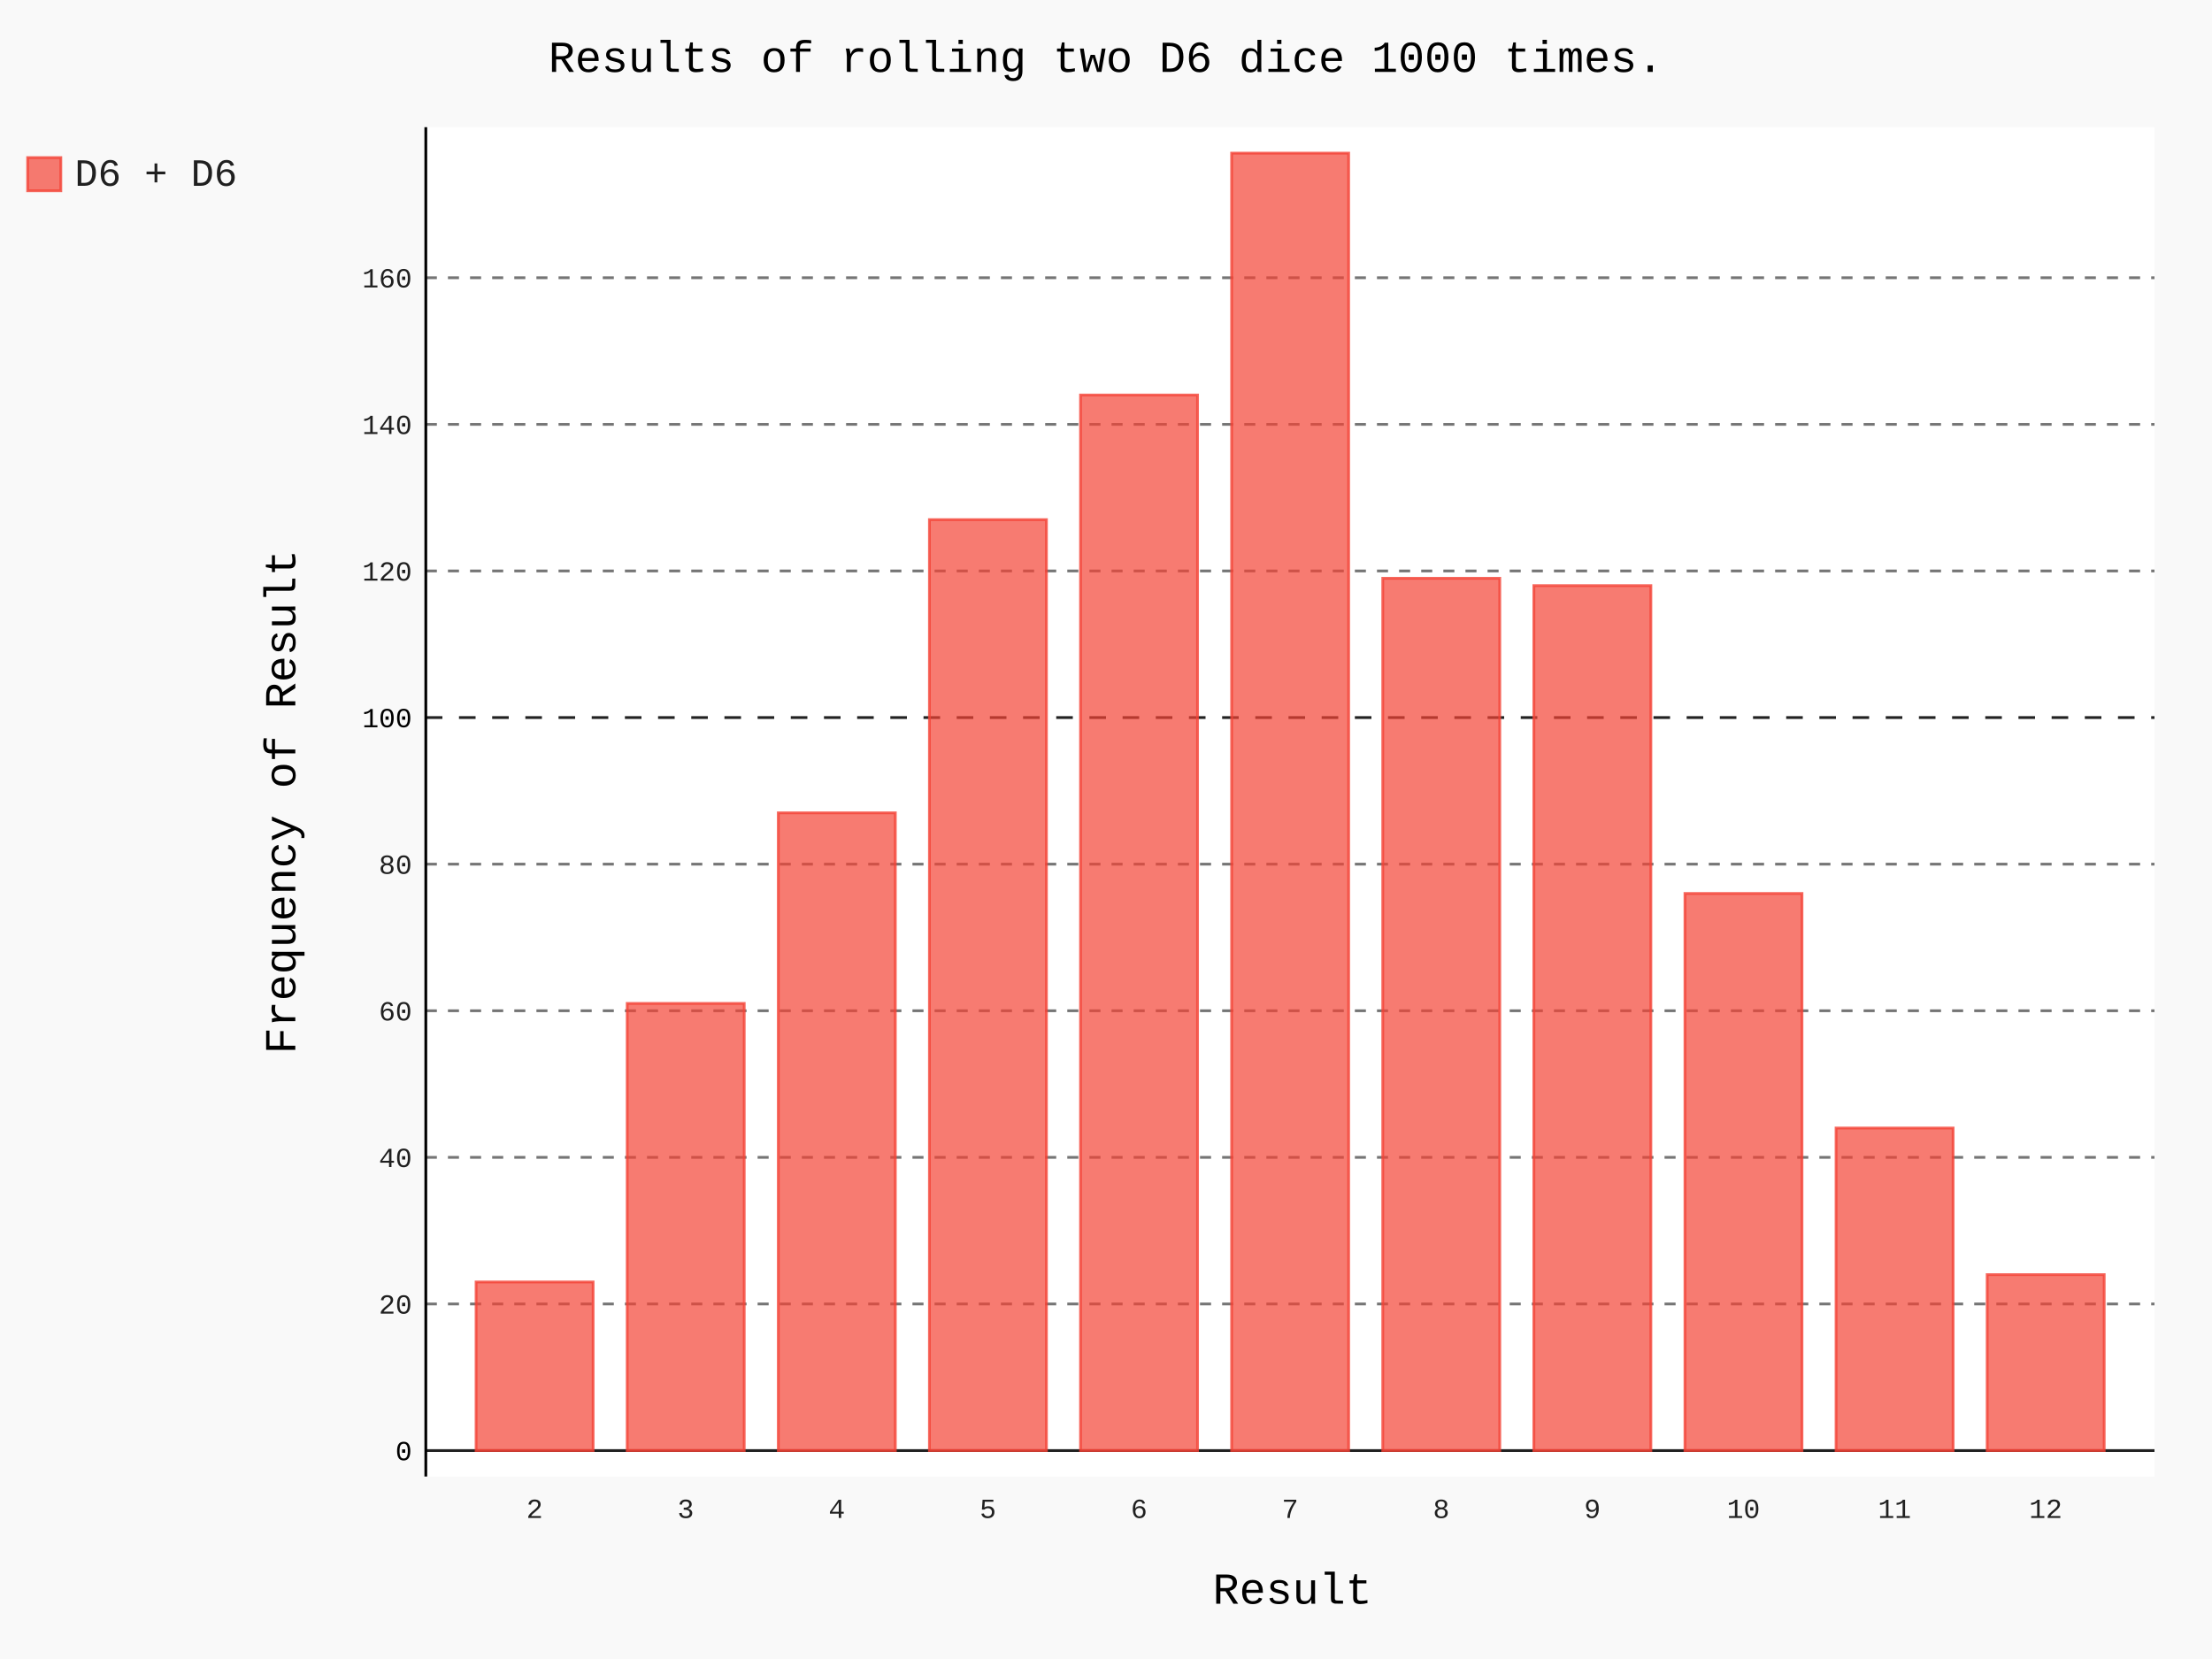
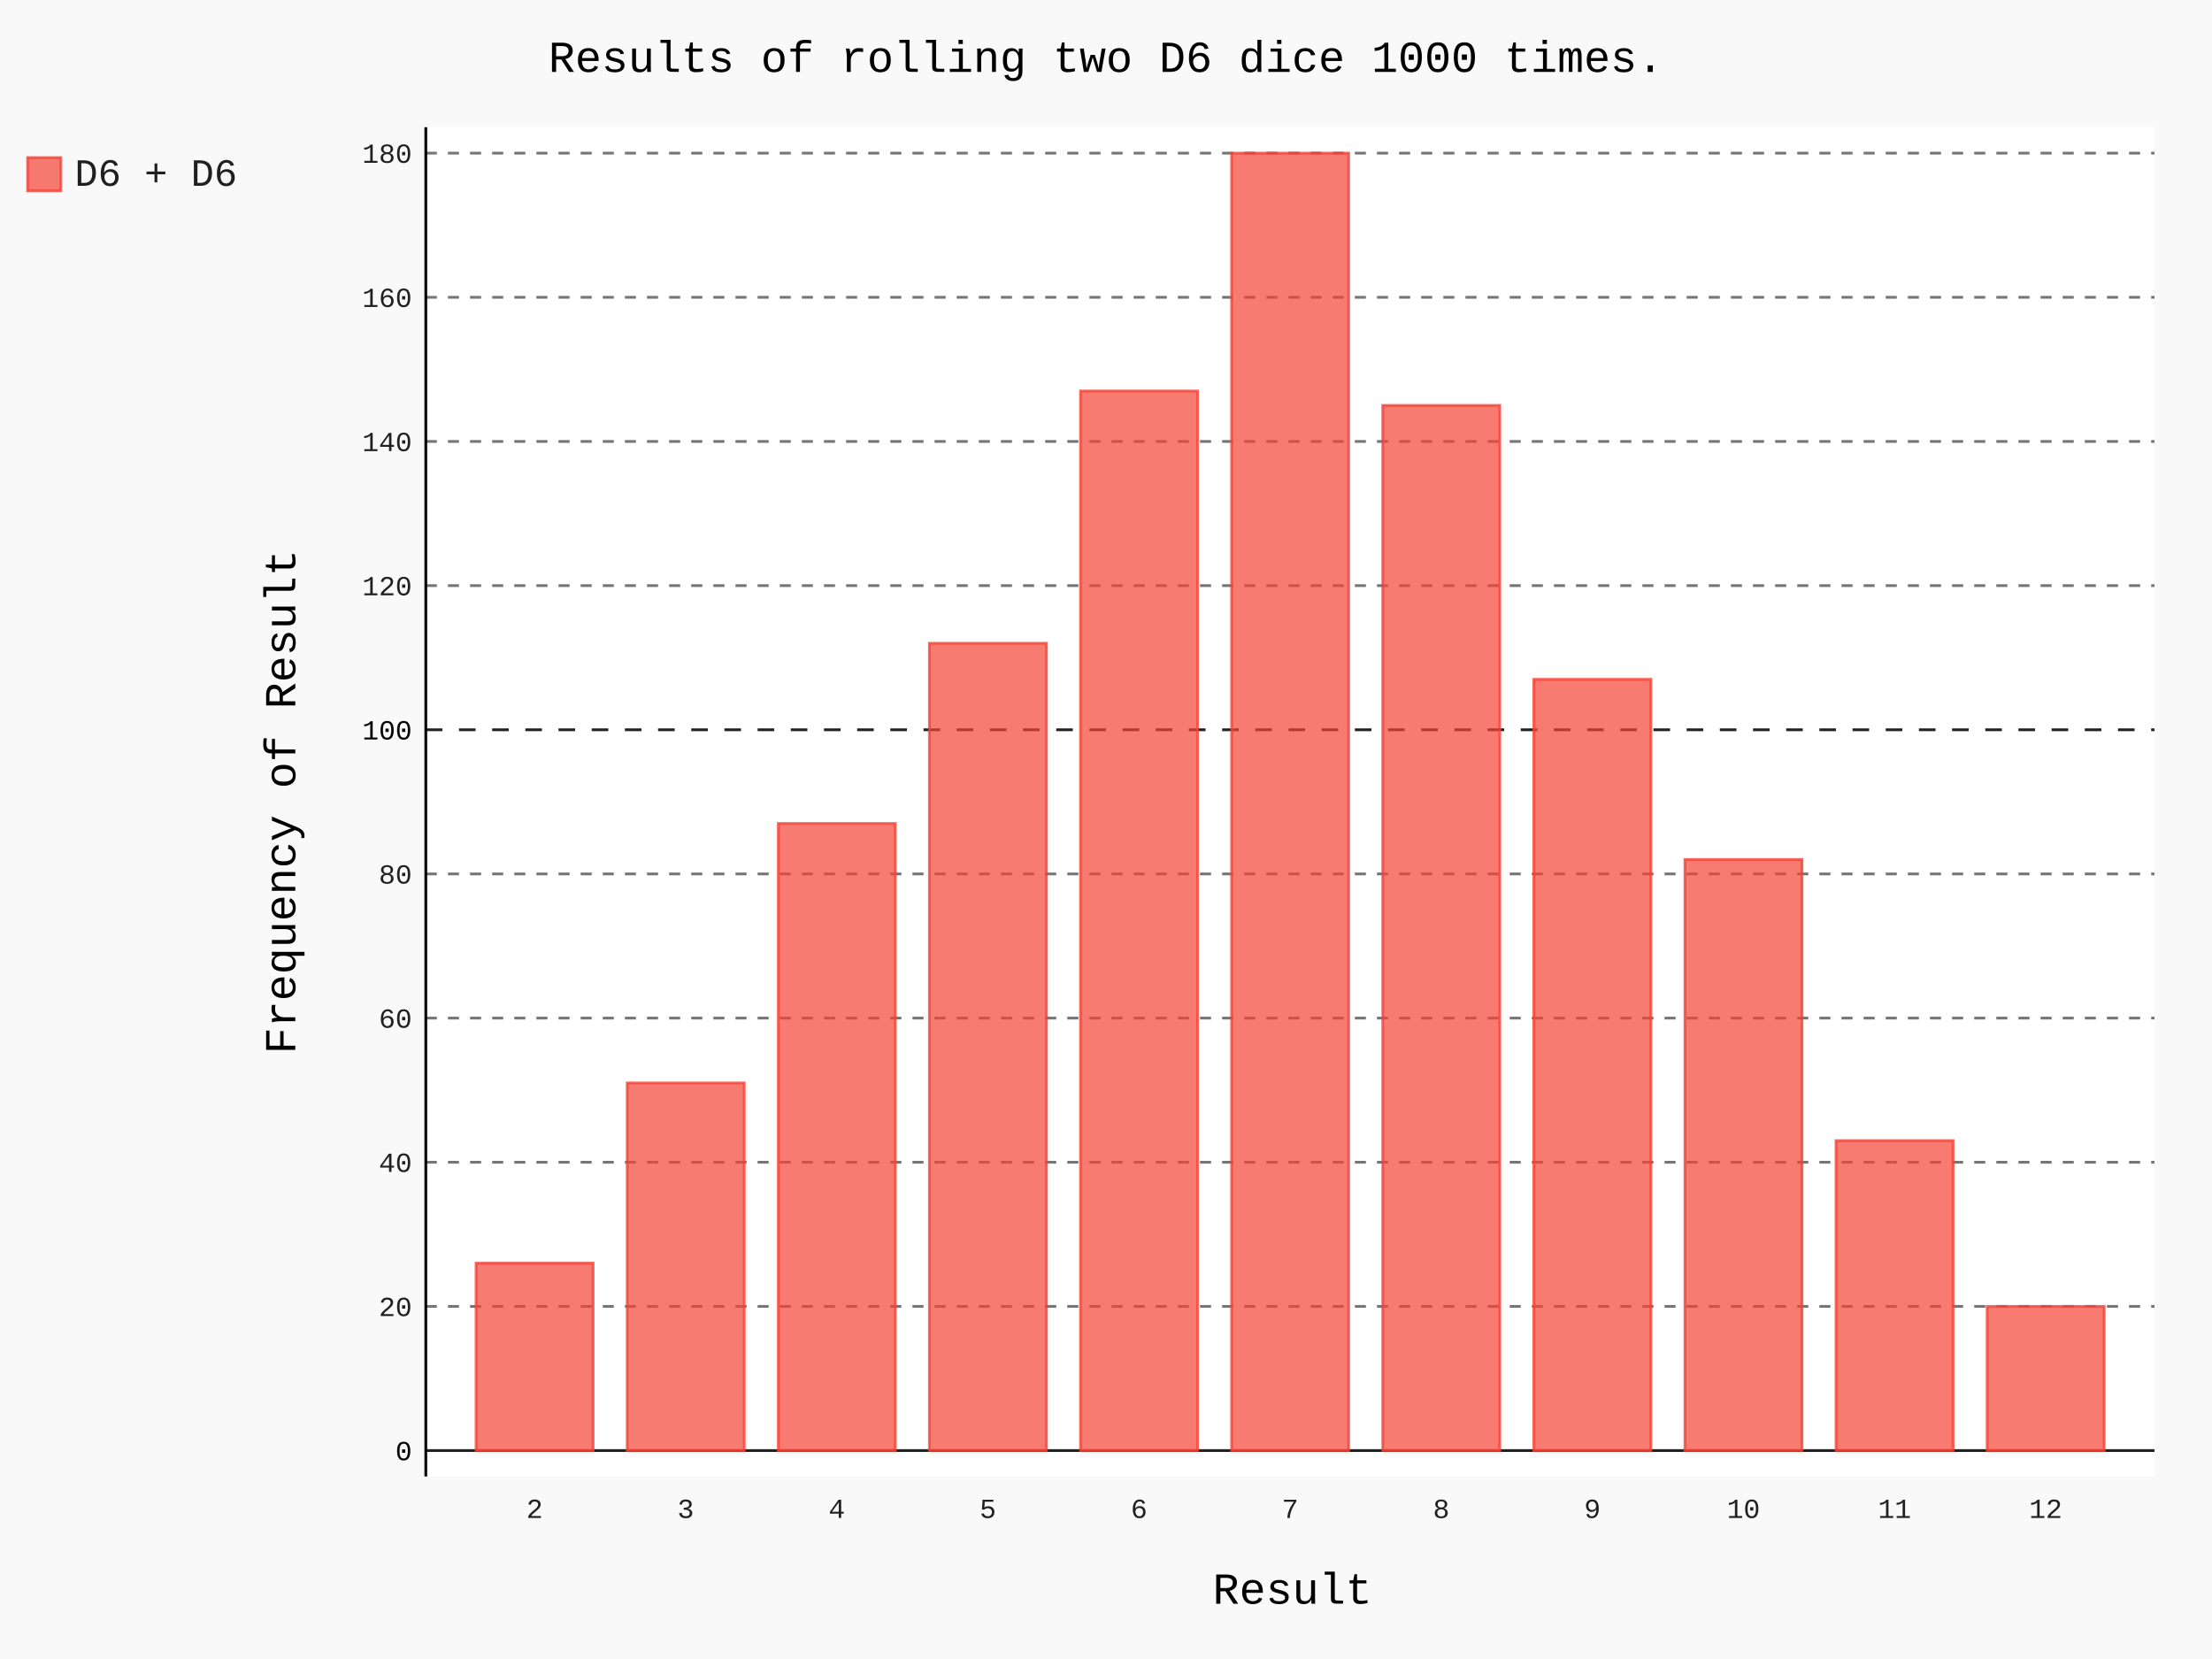
- <svg xmlns="http://www.w3.org/2000/svg" class="pygal-chart" id="chart-179a48d8-e7b9-4542-9c89-6f162271047a" viewBox="0 0 800 600">
+ <svg xmlns="http://www.w3.org/2000/svg" class="pygal-chart" id="chart-a9da81e6-5b3d-45bb-9a6d-844a43e3cbbd" viewBox="0 0 800 600">
  <defs>
-     <style type="text/css">#chart-179a48d8-e7b9-4542-9c89-6f162271047a{-webkit-user-select:none;-webkit-font-smoothing:antialiased;font-family:Consolas,"Liberation Mono",Menlo,Courier,monospace}#chart-179a48d8-e7b9-4542-9c89-6f162271047a .title{font-family:Consolas,"Liberation Mono",Menlo,Courier,monospace;font-size:16px}#chart-179a48d8-e7b9-4542-9c89-6f162271047a .legends .legend text{font-family:Consolas,"Liberation Mono",Menlo,Courier,monospace;font-size:14px}#chart-179a48d8-e7b9-4542-9c89-6f162271047a .axis text{font-family:Consolas,"Liberation Mono",Menlo,Courier,monospace;font-size:10px}#chart-179a48d8-e7b9-4542-9c89-6f162271047a .axis text.major{font-family:Consolas,"Liberation Mono",Menlo,Courier,monospace;font-size:10px}#chart-179a48d8-e7b9-4542-9c89-6f162271047a .text-overlay text.value{font-family:Consolas,"Liberation Mono",Menlo,Courier,monospace;font-size:16px}#chart-179a48d8-e7b9-4542-9c89-6f162271047a .text-overlay text.label{font-family:Consolas,"Liberation Mono",Menlo,Courier,monospace;font-size:10px}#chart-179a48d8-e7b9-4542-9c89-6f162271047a .tooltip{font-family:Consolas,"Liberation Mono",Menlo,Courier,monospace;font-size:14px}#chart-179a48d8-e7b9-4542-9c89-6f162271047a text.no_data{font-family:Consolas,"Liberation Mono",Menlo,Courier,monospace;font-size:64px}
- #chart-179a48d8-e7b9-4542-9c89-6f162271047a{background-color:rgba(249,249,249,1)}#chart-179a48d8-e7b9-4542-9c89-6f162271047a path,#chart-179a48d8-e7b9-4542-9c89-6f162271047a line,#chart-179a48d8-e7b9-4542-9c89-6f162271047a rect,#chart-179a48d8-e7b9-4542-9c89-6f162271047a circle{-webkit-transition:150ms;-moz-transition:150ms;transition:150ms}#chart-179a48d8-e7b9-4542-9c89-6f162271047a .graph &gt; .background{fill:rgba(249,249,249,1)}#chart-179a48d8-e7b9-4542-9c89-6f162271047a .plot &gt; .background{fill:rgba(255,255,255,1)}#chart-179a48d8-e7b9-4542-9c89-6f162271047a .graph{fill:rgba(0,0,0,.87)}#chart-179a48d8-e7b9-4542-9c89-6f162271047a text.no_data{fill:rgba(0,0,0,1)}#chart-179a48d8-e7b9-4542-9c89-6f162271047a .title{fill:rgba(0,0,0,1)}#chart-179a48d8-e7b9-4542-9c89-6f162271047a .legends .legend text{fill:rgba(0,0,0,.87)}#chart-179a48d8-e7b9-4542-9c89-6f162271047a .legends .legend:hover text{fill:rgba(0,0,0,1)}#chart-179a48d8-e7b9-4542-9c89-6f162271047a .axis .line{stroke:rgba(0,0,0,1)}#chart-179a48d8-e7b9-4542-9c89-6f162271047a .axis .guide.line{stroke:rgba(0,0,0,.54)}#chart-179a48d8-e7b9-4542-9c89-6f162271047a .axis .major.line{stroke:rgba(0,0,0,.87)}#chart-179a48d8-e7b9-4542-9c89-6f162271047a .axis text.major{fill:rgba(0,0,0,1)}#chart-179a48d8-e7b9-4542-9c89-6f162271047a .axis.y .guides:hover .guide.line,#chart-179a48d8-e7b9-4542-9c89-6f162271047a .line-graph .axis.x .guides:hover .guide.line,#chart-179a48d8-e7b9-4542-9c89-6f162271047a .stackedline-graph .axis.x .guides:hover .guide.line,#chart-179a48d8-e7b9-4542-9c89-6f162271047a .xy-graph .axis.x .guides:hover .guide.line{stroke:rgba(0,0,0,1)}#chart-179a48d8-e7b9-4542-9c89-6f162271047a .axis .guides:hover text{fill:rgba(0,0,0,1)}#chart-179a48d8-e7b9-4542-9c89-6f162271047a .reactive{fill-opacity:.7;stroke-opacity:.8}#chart-179a48d8-e7b9-4542-9c89-6f162271047a .ci{stroke:rgba(0,0,0,.87)}#chart-179a48d8-e7b9-4542-9c89-6f162271047a .reactive.active,#chart-179a48d8-e7b9-4542-9c89-6f162271047a .active .reactive{fill-opacity:.8;stroke-opacity:.9;stroke-width:4}#chart-179a48d8-e7b9-4542-9c89-6f162271047a .ci .reactive.active{stroke-width:1.5}#chart-179a48d8-e7b9-4542-9c89-6f162271047a .series text{fill:rgba(0,0,0,1)}#chart-179a48d8-e7b9-4542-9c89-6f162271047a .tooltip rect{fill:rgba(255,255,255,1);stroke:rgba(0,0,0,1);-webkit-transition:opacity 150ms;-moz-transition:opacity 150ms;transition:opacity 150ms}#chart-179a48d8-e7b9-4542-9c89-6f162271047a .tooltip .label{fill:rgba(0,0,0,.87)}#chart-179a48d8-e7b9-4542-9c89-6f162271047a .tooltip .label{fill:rgba(0,0,0,.87)}#chart-179a48d8-e7b9-4542-9c89-6f162271047a .tooltip .legend{font-size:.8em;fill:rgba(0,0,0,.54)}#chart-179a48d8-e7b9-4542-9c89-6f162271047a .tooltip .x_label{font-size:.6em;fill:rgba(0,0,0,1)}#chart-179a48d8-e7b9-4542-9c89-6f162271047a .tooltip .xlink{font-size:.5em;text-decoration:underline}#chart-179a48d8-e7b9-4542-9c89-6f162271047a .tooltip .value{font-size:1.5em}#chart-179a48d8-e7b9-4542-9c89-6f162271047a .bound{font-size:.5em}#chart-179a48d8-e7b9-4542-9c89-6f162271047a .max-value{font-size:.75em;fill:rgba(0,0,0,.54)}#chart-179a48d8-e7b9-4542-9c89-6f162271047a .map-element{fill:rgba(255,255,255,1);stroke:rgba(0,0,0,.54) !important}#chart-179a48d8-e7b9-4542-9c89-6f162271047a .map-element .reactive{fill-opacity:inherit;stroke-opacity:inherit}#chart-179a48d8-e7b9-4542-9c89-6f162271047a .color-0,#chart-179a48d8-e7b9-4542-9c89-6f162271047a .color-0 a:visited{stroke:#F44336;fill:#F44336}#chart-179a48d8-e7b9-4542-9c89-6f162271047a .text-overlay .color-0 text{fill:black}
- #chart-179a48d8-e7b9-4542-9c89-6f162271047a text.no_data{text-anchor:middle}#chart-179a48d8-e7b9-4542-9c89-6f162271047a .guide.line{fill:none}#chart-179a48d8-e7b9-4542-9c89-6f162271047a .centered{text-anchor:middle}#chart-179a48d8-e7b9-4542-9c89-6f162271047a .title{text-anchor:middle}#chart-179a48d8-e7b9-4542-9c89-6f162271047a .legends .legend text{fill-opacity:1}#chart-179a48d8-e7b9-4542-9c89-6f162271047a .axis.x text{text-anchor:middle}#chart-179a48d8-e7b9-4542-9c89-6f162271047a .axis.x:not(.web) text[transform]{text-anchor:start}#chart-179a48d8-e7b9-4542-9c89-6f162271047a .axis.x:not(.web) text[transform].backwards{text-anchor:end}#chart-179a48d8-e7b9-4542-9c89-6f162271047a .axis.y text{text-anchor:end}#chart-179a48d8-e7b9-4542-9c89-6f162271047a .axis.y text[transform].backwards{text-anchor:start}#chart-179a48d8-e7b9-4542-9c89-6f162271047a .axis.y2 text{text-anchor:start}#chart-179a48d8-e7b9-4542-9c89-6f162271047a .axis.y2 text[transform].backwards{text-anchor:end}#chart-179a48d8-e7b9-4542-9c89-6f162271047a .axis .guide.line{stroke-dasharray:4,4}#chart-179a48d8-e7b9-4542-9c89-6f162271047a .axis .major.guide.line{stroke-dasharray:6,6}#chart-179a48d8-e7b9-4542-9c89-6f162271047a .horizontal .axis.y .guide.line,#chart-179a48d8-e7b9-4542-9c89-6f162271047a .horizontal .axis.y2 .guide.line,#chart-179a48d8-e7b9-4542-9c89-6f162271047a .vertical .axis.x .guide.line{opacity:0}#chart-179a48d8-e7b9-4542-9c89-6f162271047a .horizontal .axis.always_show .guide.line,#chart-179a48d8-e7b9-4542-9c89-6f162271047a .vertical .axis.always_show .guide.line{opacity:1 !important}#chart-179a48d8-e7b9-4542-9c89-6f162271047a .axis.y .guides:hover .guide.line,#chart-179a48d8-e7b9-4542-9c89-6f162271047a .axis.y2 .guides:hover .guide.line,#chart-179a48d8-e7b9-4542-9c89-6f162271047a .axis.x .guides:hover .guide.line{opacity:1}#chart-179a48d8-e7b9-4542-9c89-6f162271047a .axis .guides:hover text{opacity:1}#chart-179a48d8-e7b9-4542-9c89-6f162271047a .nofill{fill:none}#chart-179a48d8-e7b9-4542-9c89-6f162271047a .subtle-fill{fill-opacity:.2}#chart-179a48d8-e7b9-4542-9c89-6f162271047a .dot{stroke-width:1px;fill-opacity:1}#chart-179a48d8-e7b9-4542-9c89-6f162271047a .dot.active{stroke-width:5px}#chart-179a48d8-e7b9-4542-9c89-6f162271047a .dot.negative{fill:transparent}#chart-179a48d8-e7b9-4542-9c89-6f162271047a text,#chart-179a48d8-e7b9-4542-9c89-6f162271047a tspan{stroke:none !important}#chart-179a48d8-e7b9-4542-9c89-6f162271047a .series text.active{opacity:1}#chart-179a48d8-e7b9-4542-9c89-6f162271047a .tooltip rect{fill-opacity:.95;stroke-width:.5}#chart-179a48d8-e7b9-4542-9c89-6f162271047a .tooltip text{fill-opacity:1}#chart-179a48d8-e7b9-4542-9c89-6f162271047a .showable{visibility:hidden}#chart-179a48d8-e7b9-4542-9c89-6f162271047a .showable.shown{visibility:visible}#chart-179a48d8-e7b9-4542-9c89-6f162271047a .gauge-background{fill:rgba(229,229,229,1);stroke:none}#chart-179a48d8-e7b9-4542-9c89-6f162271047a .bg-lines{stroke:rgba(249,249,249,1);stroke-width:2px}</style>
+     <style type="text/css">#chart-a9da81e6-5b3d-45bb-9a6d-844a43e3cbbd{-webkit-user-select:none;-webkit-font-smoothing:antialiased;font-family:Consolas,"Liberation Mono",Menlo,Courier,monospace}#chart-a9da81e6-5b3d-45bb-9a6d-844a43e3cbbd .title{font-family:Consolas,"Liberation Mono",Menlo,Courier,monospace;font-size:16px}#chart-a9da81e6-5b3d-45bb-9a6d-844a43e3cbbd .legends .legend text{font-family:Consolas,"Liberation Mono",Menlo,Courier,monospace;font-size:14px}#chart-a9da81e6-5b3d-45bb-9a6d-844a43e3cbbd .axis text{font-family:Consolas,"Liberation Mono",Menlo,Courier,monospace;font-size:10px}#chart-a9da81e6-5b3d-45bb-9a6d-844a43e3cbbd .axis text.major{font-family:Consolas,"Liberation Mono",Menlo,Courier,monospace;font-size:10px}#chart-a9da81e6-5b3d-45bb-9a6d-844a43e3cbbd .text-overlay text.value{font-family:Consolas,"Liberation Mono",Menlo,Courier,monospace;font-size:16px}#chart-a9da81e6-5b3d-45bb-9a6d-844a43e3cbbd .text-overlay text.label{font-family:Consolas,"Liberation Mono",Menlo,Courier,monospace;font-size:10px}#chart-a9da81e6-5b3d-45bb-9a6d-844a43e3cbbd .tooltip{font-family:Consolas,"Liberation Mono",Menlo,Courier,monospace;font-size:14px}#chart-a9da81e6-5b3d-45bb-9a6d-844a43e3cbbd text.no_data{font-family:Consolas,"Liberation Mono",Menlo,Courier,monospace;font-size:64px}
+ #chart-a9da81e6-5b3d-45bb-9a6d-844a43e3cbbd{background-color:rgba(249,249,249,1)}#chart-a9da81e6-5b3d-45bb-9a6d-844a43e3cbbd path,#chart-a9da81e6-5b3d-45bb-9a6d-844a43e3cbbd line,#chart-a9da81e6-5b3d-45bb-9a6d-844a43e3cbbd rect,#chart-a9da81e6-5b3d-45bb-9a6d-844a43e3cbbd circle{-webkit-transition:150ms;-moz-transition:150ms;transition:150ms}#chart-a9da81e6-5b3d-45bb-9a6d-844a43e3cbbd .graph &gt; .background{fill:rgba(249,249,249,1)}#chart-a9da81e6-5b3d-45bb-9a6d-844a43e3cbbd .plot &gt; .background{fill:rgba(255,255,255,1)}#chart-a9da81e6-5b3d-45bb-9a6d-844a43e3cbbd .graph{fill:rgba(0,0,0,.87)}#chart-a9da81e6-5b3d-45bb-9a6d-844a43e3cbbd text.no_data{fill:rgba(0,0,0,1)}#chart-a9da81e6-5b3d-45bb-9a6d-844a43e3cbbd .title{fill:rgba(0,0,0,1)}#chart-a9da81e6-5b3d-45bb-9a6d-844a43e3cbbd .legends .legend text{fill:rgba(0,0,0,.87)}#chart-a9da81e6-5b3d-45bb-9a6d-844a43e3cbbd .legends .legend:hover text{fill:rgba(0,0,0,1)}#chart-a9da81e6-5b3d-45bb-9a6d-844a43e3cbbd .axis .line{stroke:rgba(0,0,0,1)}#chart-a9da81e6-5b3d-45bb-9a6d-844a43e3cbbd .axis .guide.line{stroke:rgba(0,0,0,.54)}#chart-a9da81e6-5b3d-45bb-9a6d-844a43e3cbbd .axis .major.line{stroke:rgba(0,0,0,.87)}#chart-a9da81e6-5b3d-45bb-9a6d-844a43e3cbbd .axis text.major{fill:rgba(0,0,0,1)}#chart-a9da81e6-5b3d-45bb-9a6d-844a43e3cbbd .axis.y .guides:hover .guide.line,#chart-a9da81e6-5b3d-45bb-9a6d-844a43e3cbbd .line-graph .axis.x .guides:hover .guide.line,#chart-a9da81e6-5b3d-45bb-9a6d-844a43e3cbbd .stackedline-graph .axis.x .guides:hover .guide.line,#chart-a9da81e6-5b3d-45bb-9a6d-844a43e3cbbd .xy-graph .axis.x .guides:hover .guide.line{stroke:rgba(0,0,0,1)}#chart-a9da81e6-5b3d-45bb-9a6d-844a43e3cbbd .axis .guides:hover text{fill:rgba(0,0,0,1)}#chart-a9da81e6-5b3d-45bb-9a6d-844a43e3cbbd .reactive{fill-opacity:.7;stroke-opacity:.8}#chart-a9da81e6-5b3d-45bb-9a6d-844a43e3cbbd .ci{stroke:rgba(0,0,0,.87)}#chart-a9da81e6-5b3d-45bb-9a6d-844a43e3cbbd .reactive.active,#chart-a9da81e6-5b3d-45bb-9a6d-844a43e3cbbd .active .reactive{fill-opacity:.8;stroke-opacity:.9;stroke-width:4}#chart-a9da81e6-5b3d-45bb-9a6d-844a43e3cbbd .ci .reactive.active{stroke-width:1.5}#chart-a9da81e6-5b3d-45bb-9a6d-844a43e3cbbd .series text{fill:rgba(0,0,0,1)}#chart-a9da81e6-5b3d-45bb-9a6d-844a43e3cbbd .tooltip rect{fill:rgba(255,255,255,1);stroke:rgba(0,0,0,1);-webkit-transition:opacity 150ms;-moz-transition:opacity 150ms;transition:opacity 150ms}#chart-a9da81e6-5b3d-45bb-9a6d-844a43e3cbbd .tooltip .label{fill:rgba(0,0,0,.87)}#chart-a9da81e6-5b3d-45bb-9a6d-844a43e3cbbd .tooltip .label{fill:rgba(0,0,0,.87)}#chart-a9da81e6-5b3d-45bb-9a6d-844a43e3cbbd .tooltip .legend{font-size:.8em;fill:rgba(0,0,0,.54)}#chart-a9da81e6-5b3d-45bb-9a6d-844a43e3cbbd .tooltip .x_label{font-size:.6em;fill:rgba(0,0,0,1)}#chart-a9da81e6-5b3d-45bb-9a6d-844a43e3cbbd .tooltip .xlink{font-size:.5em;text-decoration:underline}#chart-a9da81e6-5b3d-45bb-9a6d-844a43e3cbbd .tooltip .value{font-size:1.5em}#chart-a9da81e6-5b3d-45bb-9a6d-844a43e3cbbd .bound{font-size:.5em}#chart-a9da81e6-5b3d-45bb-9a6d-844a43e3cbbd .max-value{font-size:.75em;fill:rgba(0,0,0,.54)}#chart-a9da81e6-5b3d-45bb-9a6d-844a43e3cbbd .map-element{fill:rgba(255,255,255,1);stroke:rgba(0,0,0,.54) !important}#chart-a9da81e6-5b3d-45bb-9a6d-844a43e3cbbd .map-element .reactive{fill-opacity:inherit;stroke-opacity:inherit}#chart-a9da81e6-5b3d-45bb-9a6d-844a43e3cbbd .color-0,#chart-a9da81e6-5b3d-45bb-9a6d-844a43e3cbbd .color-0 a:visited{stroke:#F44336;fill:#F44336}#chart-a9da81e6-5b3d-45bb-9a6d-844a43e3cbbd .text-overlay .color-0 text{fill:black}
+ #chart-a9da81e6-5b3d-45bb-9a6d-844a43e3cbbd text.no_data{text-anchor:middle}#chart-a9da81e6-5b3d-45bb-9a6d-844a43e3cbbd .guide.line{fill:none}#chart-a9da81e6-5b3d-45bb-9a6d-844a43e3cbbd .centered{text-anchor:middle}#chart-a9da81e6-5b3d-45bb-9a6d-844a43e3cbbd .title{text-anchor:middle}#chart-a9da81e6-5b3d-45bb-9a6d-844a43e3cbbd .legends .legend text{fill-opacity:1}#chart-a9da81e6-5b3d-45bb-9a6d-844a43e3cbbd .axis.x text{text-anchor:middle}#chart-a9da81e6-5b3d-45bb-9a6d-844a43e3cbbd .axis.x:not(.web) text[transform]{text-anchor:start}#chart-a9da81e6-5b3d-45bb-9a6d-844a43e3cbbd .axis.x:not(.web) text[transform].backwards{text-anchor:end}#chart-a9da81e6-5b3d-45bb-9a6d-844a43e3cbbd .axis.y text{text-anchor:end}#chart-a9da81e6-5b3d-45bb-9a6d-844a43e3cbbd .axis.y text[transform].backwards{text-anchor:start}#chart-a9da81e6-5b3d-45bb-9a6d-844a43e3cbbd .axis.y2 text{text-anchor:start}#chart-a9da81e6-5b3d-45bb-9a6d-844a43e3cbbd .axis.y2 text[transform].backwards{text-anchor:end}#chart-a9da81e6-5b3d-45bb-9a6d-844a43e3cbbd .axis .guide.line{stroke-dasharray:4,4}#chart-a9da81e6-5b3d-45bb-9a6d-844a43e3cbbd .axis .major.guide.line{stroke-dasharray:6,6}#chart-a9da81e6-5b3d-45bb-9a6d-844a43e3cbbd .horizontal .axis.y .guide.line,#chart-a9da81e6-5b3d-45bb-9a6d-844a43e3cbbd .horizontal .axis.y2 .guide.line,#chart-a9da81e6-5b3d-45bb-9a6d-844a43e3cbbd .vertical .axis.x .guide.line{opacity:0}#chart-a9da81e6-5b3d-45bb-9a6d-844a43e3cbbd .horizontal .axis.always_show .guide.line,#chart-a9da81e6-5b3d-45bb-9a6d-844a43e3cbbd .vertical .axis.always_show .guide.line{opacity:1 !important}#chart-a9da81e6-5b3d-45bb-9a6d-844a43e3cbbd .axis.y .guides:hover .guide.line,#chart-a9da81e6-5b3d-45bb-9a6d-844a43e3cbbd .axis.y2 .guides:hover .guide.line,#chart-a9da81e6-5b3d-45bb-9a6d-844a43e3cbbd .axis.x .guides:hover .guide.line{opacity:1}#chart-a9da81e6-5b3d-45bb-9a6d-844a43e3cbbd .axis .guides:hover text{opacity:1}#chart-a9da81e6-5b3d-45bb-9a6d-844a43e3cbbd .nofill{fill:none}#chart-a9da81e6-5b3d-45bb-9a6d-844a43e3cbbd .subtle-fill{fill-opacity:.2}#chart-a9da81e6-5b3d-45bb-9a6d-844a43e3cbbd .dot{stroke-width:1px;fill-opacity:1}#chart-a9da81e6-5b3d-45bb-9a6d-844a43e3cbbd .dot.active{stroke-width:5px}#chart-a9da81e6-5b3d-45bb-9a6d-844a43e3cbbd .dot.negative{fill:transparent}#chart-a9da81e6-5b3d-45bb-9a6d-844a43e3cbbd text,#chart-a9da81e6-5b3d-45bb-9a6d-844a43e3cbbd tspan{stroke:none !important}#chart-a9da81e6-5b3d-45bb-9a6d-844a43e3cbbd .series text.active{opacity:1}#chart-a9da81e6-5b3d-45bb-9a6d-844a43e3cbbd .tooltip rect{fill-opacity:.95;stroke-width:.5}#chart-a9da81e6-5b3d-45bb-9a6d-844a43e3cbbd .tooltip text{fill-opacity:1}#chart-a9da81e6-5b3d-45bb-9a6d-844a43e3cbbd .showable{visibility:hidden}#chart-a9da81e6-5b3d-45bb-9a6d-844a43e3cbbd .showable.shown{visibility:visible}#chart-a9da81e6-5b3d-45bb-9a6d-844a43e3cbbd .gauge-background{fill:rgba(229,229,229,1);stroke:none}#chart-a9da81e6-5b3d-45bb-9a6d-844a43e3cbbd .bg-lines{stroke:rgba(249,249,249,1);stroke-width:2px}</style>
  </defs>
  <g class="graph bar-graph vertical">
    <rect class="background" height="600" width="800" x="0" y="0" />
    <g class="plot" transform="translate(154, 46)">
      <rect class="background" height="488" width="625.2" x="0" y="0" />
      <g class="axis y always_show">
        <g class="guides">
          <path class="axis major line" d="M0 478.615 h625.2" />
          <text class="major" x="-5" y="482.115">0</text>
        </g>
        <g class="guides">
-           <path class="guide line" d="M0 425.595 h625.2" />
-           <text class="" x="-5" y="429.095">20</text>
+           <path class="guide line" d="M0 426.479 h625.2" />
+           <text class="" x="-5" y="429.979">20</text>
        </g>
        <g class="guides">
-           <path class="guide line" d="M0 372.575 h625.2" />
-           <text class="" x="-5" y="376.075">40</text>
+           <path class="guide line" d="M0 374.342 h625.2" />
+           <text class="" x="-5" y="377.842">40</text>
        </g>
        <g class="guides">
-           <path class="guide line" d="M0 319.554 h625.2" />
-           <text class="" x="-5" y="323.054">60</text>
+           <path class="guide line" d="M0 322.205 h625.2" />
+           <text class="" x="-5" y="325.705">60</text>
        </g>
        <g class="guides">
-           <path class="guide line" d="M0 266.534 h625.2" />
-           <text class="" x="-5" y="270.034">80</text>
+           <path class="guide line" d="M0 270.068 h625.2" />
+           <text class="" x="-5" y="273.568">80</text>
        </g>
        <g class="guides">
-           <path class="major guide line" d="M0 213.513 h625.2" />
-           <text class="major" x="-5" y="217.013">100</text>
+           <path class="major guide line" d="M0 217.932 h625.2" />
+           <text class="major" x="-5" y="221.432">100</text>
        </g>
        <g class="guides">
-           <path class="guide line" d="M0 160.493 h625.2" />
-           <text class="" x="-5" y="163.993">120</text>
+           <path class="guide line" d="M0 165.795 h625.2" />
+           <text class="" x="-5" y="169.295">120</text>
        </g>
        <g class="guides">
-           <path class="guide line" d="M0 107.472 h625.2" />
-           <text class="" x="-5" y="110.972">140</text>
+           <path class="guide line" d="M0 113.658 h625.2" />
+           <text class="" x="-5" y="117.158">140</text>
        </g>
        <g class="guides">
-           <path class="guide line" d="M0 54.452 h625.2" />
-           <text class="" x="-5" y="57.952">160</text>
+           <path class="guide line" d="M0 61.521 h625.2" />
+           <text class="" x="-5" y="65.021">160</text>
+         </g>
+         <g class="guides">
+           <path class="guide line" d="M0 9.385 h625.2" />
+           <text class="" x="-5" y="12.885">180</text>
        </g>
      </g>
      <g class="axis x">
        <path class="line" d="M0 0 v488" />
        <g class="guides">
          <path class="guide line" d="M39.348 0 v488" />
          <text class="" x="39.348" y="503.0">2</text>
        </g>
        <g class="guides">
          <path class="guide line" d="M93.999 0 v488" />
          <text class="" x="93.999" y="503.0">3</text>
        </g>
        <g class="guides">
          <path class="guide line" d="M148.649 0 v488" />
          <text class="" x="148.649" y="503.0">4</text>
        </g>
        <g class="guides">
          <path class="guide line" d="M203.299 0 v488" />
          <text class="" x="203.299" y="503.0">5</text>
        </g>
        <g class="guides">
          <path class="guide line" d="M257.95 0 v488" />
          <text class="" x="257.95" y="503.0">6</text>
        </g>
        <g class="guides">
          <path class="guide line" d="M312.6 0 v488" />
          <text class="" x="312.6" y="503.0">7</text>
        </g>
        <g class="guides">
          <path class="guide line" d="M367.25 0 v488" />
          <text class="" x="367.25" y="503.0">8</text>
        </g>
        <g class="guides">
          <path class="guide line" d="M421.901 0 v488" />
          <text class="" x="421.901" y="503.0">9</text>
        </g>
        <g class="guides">
          <path class="guide line" d="M476.551 0 v488" />
          <text class="" x="476.551" y="503.0">10</text>
        </g>
        <g class="guides">
          <path class="guide line" d="M531.201 0 v488" />
          <text class="" x="531.201" y="503.0">11</text>
        </g>
        <g class="guides">
          <path class="guide line" d="M585.852 0 v488" />
          <text class="" x="585.852" y="503.0">12</text>
        </g>
      </g>
      <g class="series serie-0 color-0">
        <g class="bars">
          <g class="bar">
-             <rect class="rect reactive tooltip-trigger" height="60.973" rx="0" ry="0" width="42.321" x="18.188" y="417.642" />
+             <rect class="rect reactive tooltip-trigger" height="67.778" rx="0" ry="0" width="42.321" x="18.188" y="410.838" />
          </g>
          <g class="bar">
-             <rect class="rect reactive tooltip-trigger" height="161.712" rx="0" ry="0" width="42.321" x="72.838" y="316.903" />
+             <rect class="rect reactive tooltip-trigger" height="132.949" rx="0" ry="0" width="42.321" x="72.838" y="345.667" />
          </g>
          <g class="bar">
-             <rect class="rect reactive tooltip-trigger" height="230.639" rx="0" ry="0" width="42.321" x="127.488" y="247.977" />
+             <rect class="rect reactive tooltip-trigger" height="226.795" rx="0" ry="0" width="42.321" x="127.488" y="251.821" />
          </g>
          <g class="bar">
-             <rect class="rect reactive tooltip-trigger" height="336.68" rx="0" ry="0" width="42.321" x="182.139" y="141.936" />
+             <rect class="rect reactive tooltip-trigger" height="291.966" rx="0" ry="0" width="42.321" x="182.139" y="186.65" />
          </g>
          <g class="bar">
-             <rect class="rect reactive tooltip-trigger" height="381.747" rx="0" ry="0" width="42.321" x="236.789" y="96.868" />
+             <rect class="rect reactive tooltip-trigger" height="383.205" rx="0" ry="0" width="42.321" x="236.789" y="95.41" />
          </g>
          <g class="bar">
            <rect class="rect reactive tooltip-trigger" height="469.231" rx="0" ry="0" width="42.321" x="291.439" y="9.385" />
          </g>
          <g class="bar">
-             <rect class="rect reactive tooltip-trigger" height="315.472" rx="0" ry="0" width="42.321" x="346.09" y="163.144" />
+             <rect class="rect reactive tooltip-trigger" height="377.991" rx="0" ry="0" width="42.321" x="346.09" y="100.624" />
          </g>
          <g class="bar">
-             <rect class="rect reactive tooltip-trigger" height="312.821" rx="0" ry="0" width="42.321" x="400.74" y="165.795" />
+             <rect class="rect reactive tooltip-trigger" height="278.932" rx="0" ry="0" width="42.321" x="400.74" y="199.684" />
          </g>
          <g class="bar">
-             <rect class="rect reactive tooltip-trigger" height="201.478" rx="0" ry="0" width="42.321" x="455.39" y="277.138" />
+             <rect class="rect reactive tooltip-trigger" height="213.761" rx="0" ry="0" width="42.321" x="455.39" y="264.855" />
          </g>
          <g class="bar">
-             <rect class="rect reactive tooltip-trigger" height="116.645" rx="0" ry="0" width="42.321" x="510.041" y="361.97" />
+             <rect class="rect reactive tooltip-trigger" height="112.094" rx="0" ry="0" width="42.321" x="510.041" y="366.521" />
          </g>
          <g class="bar">
-             <rect class="rect reactive tooltip-trigger" height="63.625" rx="0" ry="0" width="42.321" x="564.691" y="414.991" />
+             <rect class="rect reactive tooltip-trigger" height="52.137" rx="0" ry="0" width="42.321" x="564.691" y="426.479" />
          </g>
        </g>
      </g>
    </g>
    <g class="titles">
      <text class="title plot_title" x="400.0" y="26">Results of rolling two D6 dice 1000 times.</text>
      <text class="title" x="467.4" y="580">Result</text>
      <text class="title" transform="rotate(-90 80.8 290)" x="80.8" y="316.0">Frequency of Result</text>
    </g>
    <g class="plot overlay" transform="translate(154, 46)">
      <g class="series serie-0 color-0" />
    </g>
    <g class="plot text-overlay" transform="translate(154, 46)">
      <g class="series serie-0 color-0" />
    </g>
    <g class="plot tooltip-overlay" transform="translate(154, 46)">
      <g class="tooltip" style="opacity: 0" transform="translate(0 0)">
        <rect class="tooltip-box" height="0" rx="0" ry="0" width="0" />
        <g class="text" />
      </g>
    </g>
    <g class="legends" transform="translate(10, 56)">
      <g class="legend reactive activate-serie" id="activate-serie-0">
        <rect class="color-0 reactive" height="12" width="12" x="0.0" y="1.0" />
        <text x="17.0" y="11.2">D6 + D6</text>
      </g>
    </g>
    <g class="legends" transform="translate(790, 56)" />
  </g>
</svg>
